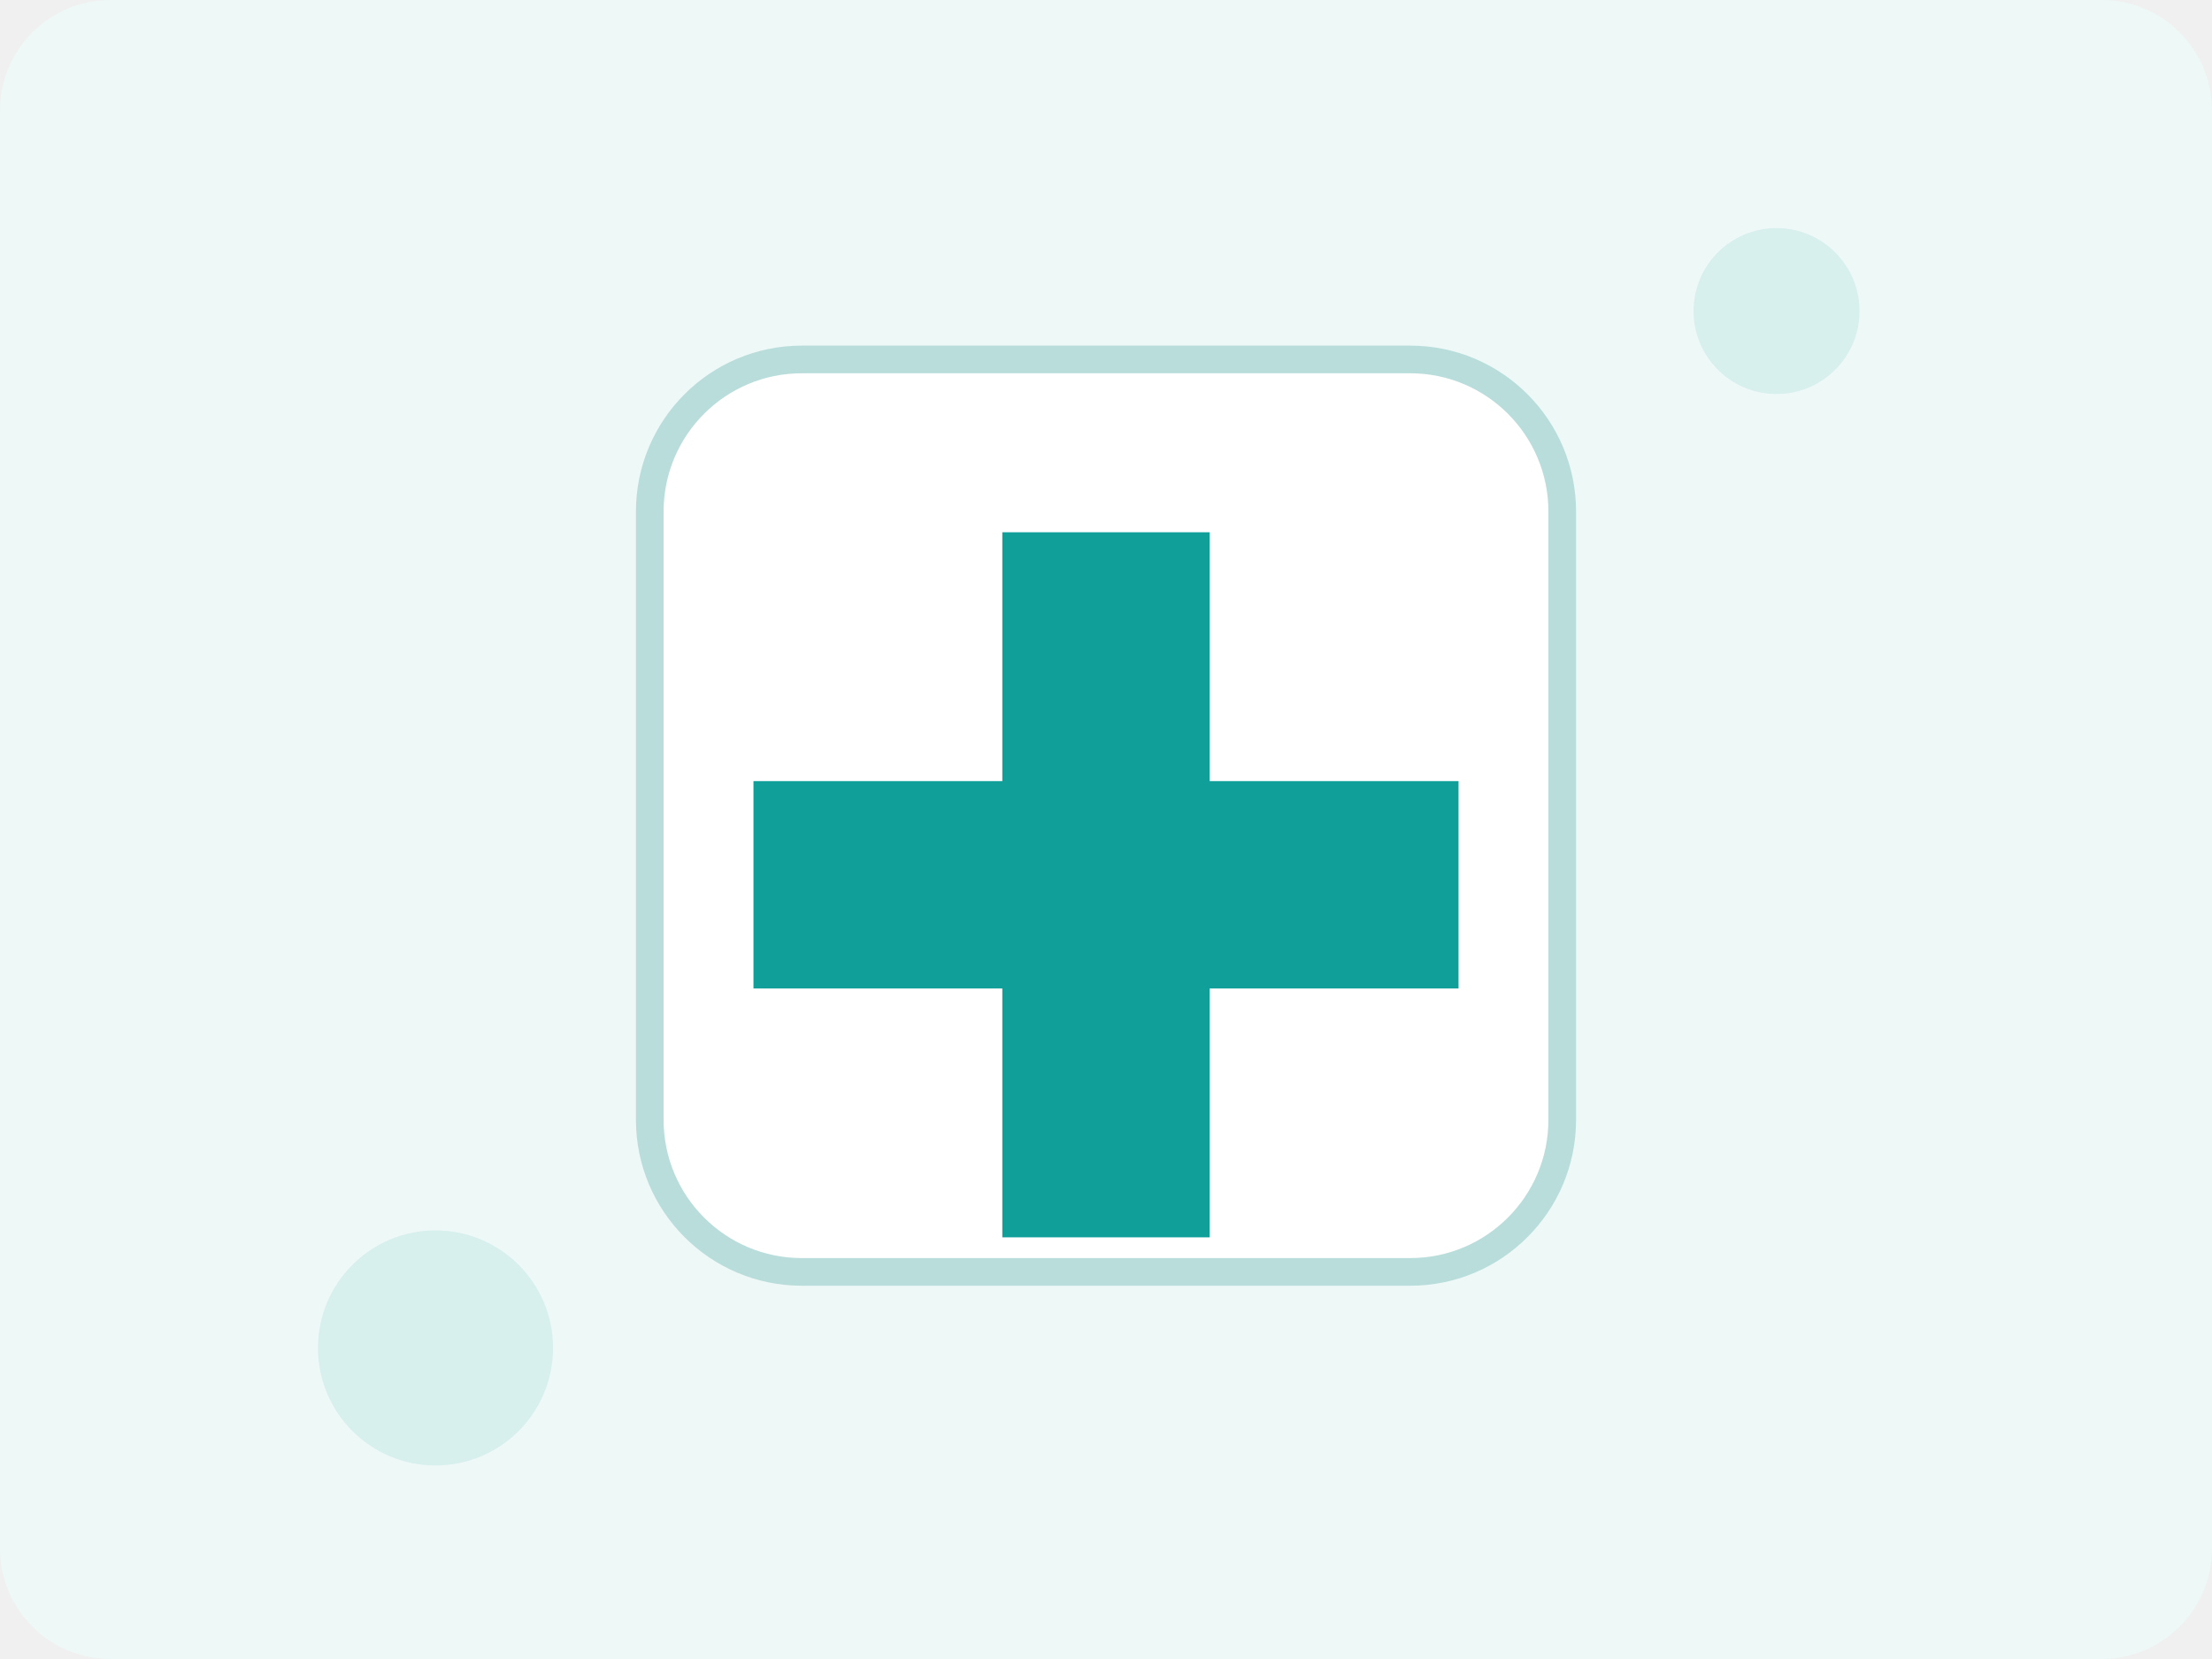
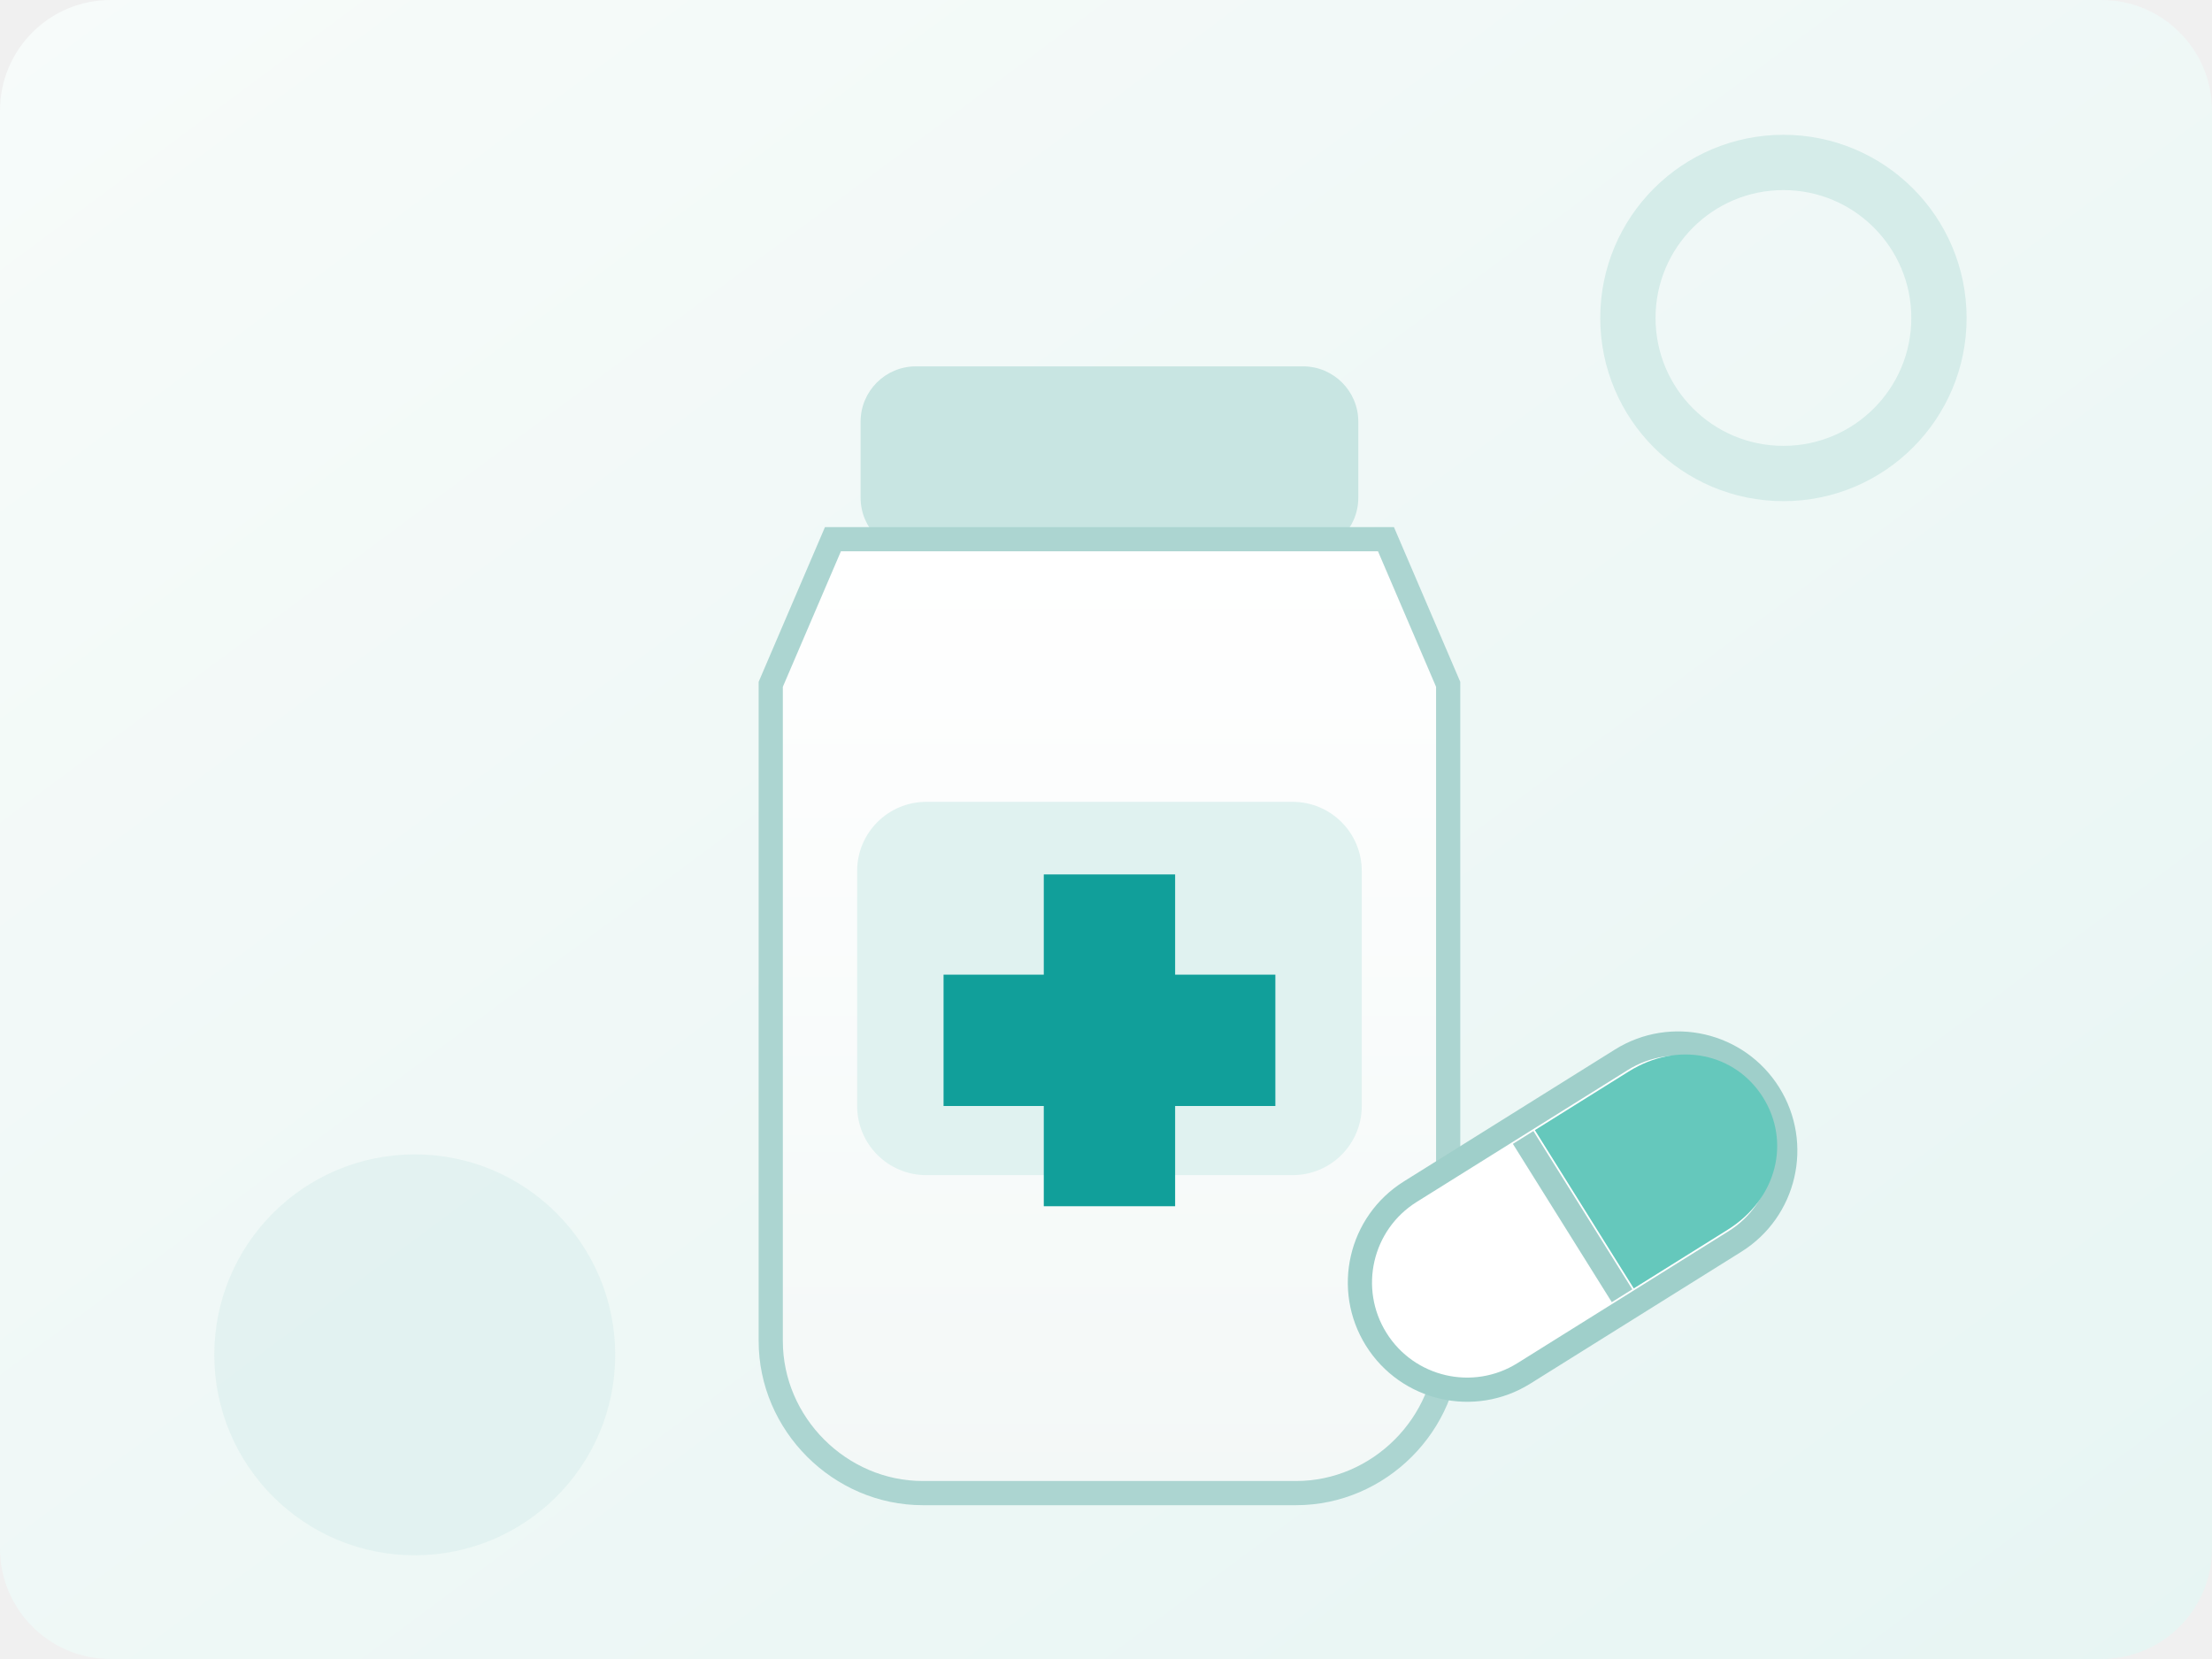
<svg xmlns="http://www.w3.org/2000/svg" width="640" height="480" viewBox="0 0 640 480" role="img" aria-labelledby="title desc">
-   <rect width="640" height="480" rx="32" fill="#edf8f7" />
-   <rect x="188" y="104" width="264" height="264" rx="44" fill="#ffffff" stroke="#b9ddda" stroke-width="8" />
-   <path d="M290 154h60v72h72v60h-72v72h-60v-72h-72v-60h72z" fill="#119f9a" />
-   <circle cx="514" cy="90" r="24" fill="#d7efed" />
-   <circle cx="126" cy="390" r="34" fill="#d7efed" />
+   <defs>
+     <linearGradient id="bg" x1="0" y1="0" x2="1" y2="1">
+       <stop stop-color="#f7fbfa" />
+       <stop offset="1" stop-color="#e7f5f3" />
+     </linearGradient>
+     <linearGradient id="glass" x1="0" y1="0" x2="0" y2="1">
+       <stop stop-color="#ffffff" />
+       <stop offset="1" stop-color="#f3f8f7" />
+     </linearGradient>
+   </defs>
+   <rect width="640" height="480" rx="32" fill="url(#bg)" />
+   <circle cx="516" cy="92" r="45" fill="none" stroke="#d5ece9" stroke-width="16" />
+   <circle cx="120" cy="392" r="58" fill="#dff1ef" opacity=".78" />
+   <g transform="translate(165 72)">
+     <rect x="84" y="34" width="144" height="54" rx="16" fill="#c8e5e2" />
+     <path d="M76 84h160l18 42v190c0 24-20 44-44 44H102c-24 0-44-20-44-44V126z" fill="url(#glass)" stroke="#acd5d1" stroke-width="7" />
+     <rect x="83" y="160" width="146" height="108" rx="20" fill="#e0f2f0" />
+     <path d="M137 181h38v29h29v38h-29v29h-38v-29h-29v-38h29z" fill="#119f9a" />
+   </g>
+   <g transform="rotate(-32 455 352)">
+     <rect x="388" y="321" width="134" height="62" rx="31" fill="#ffffff" stroke="#9fcfca" stroke-width="7" />
+     <path d="M455 325v54" stroke="#9fcfca" stroke-width="7" />
+     <path d="M459 325h32c17 0 29 12 29 27s-12 27-29 27h-32z" fill="#65c8bc" />
+   </g>
</svg>
